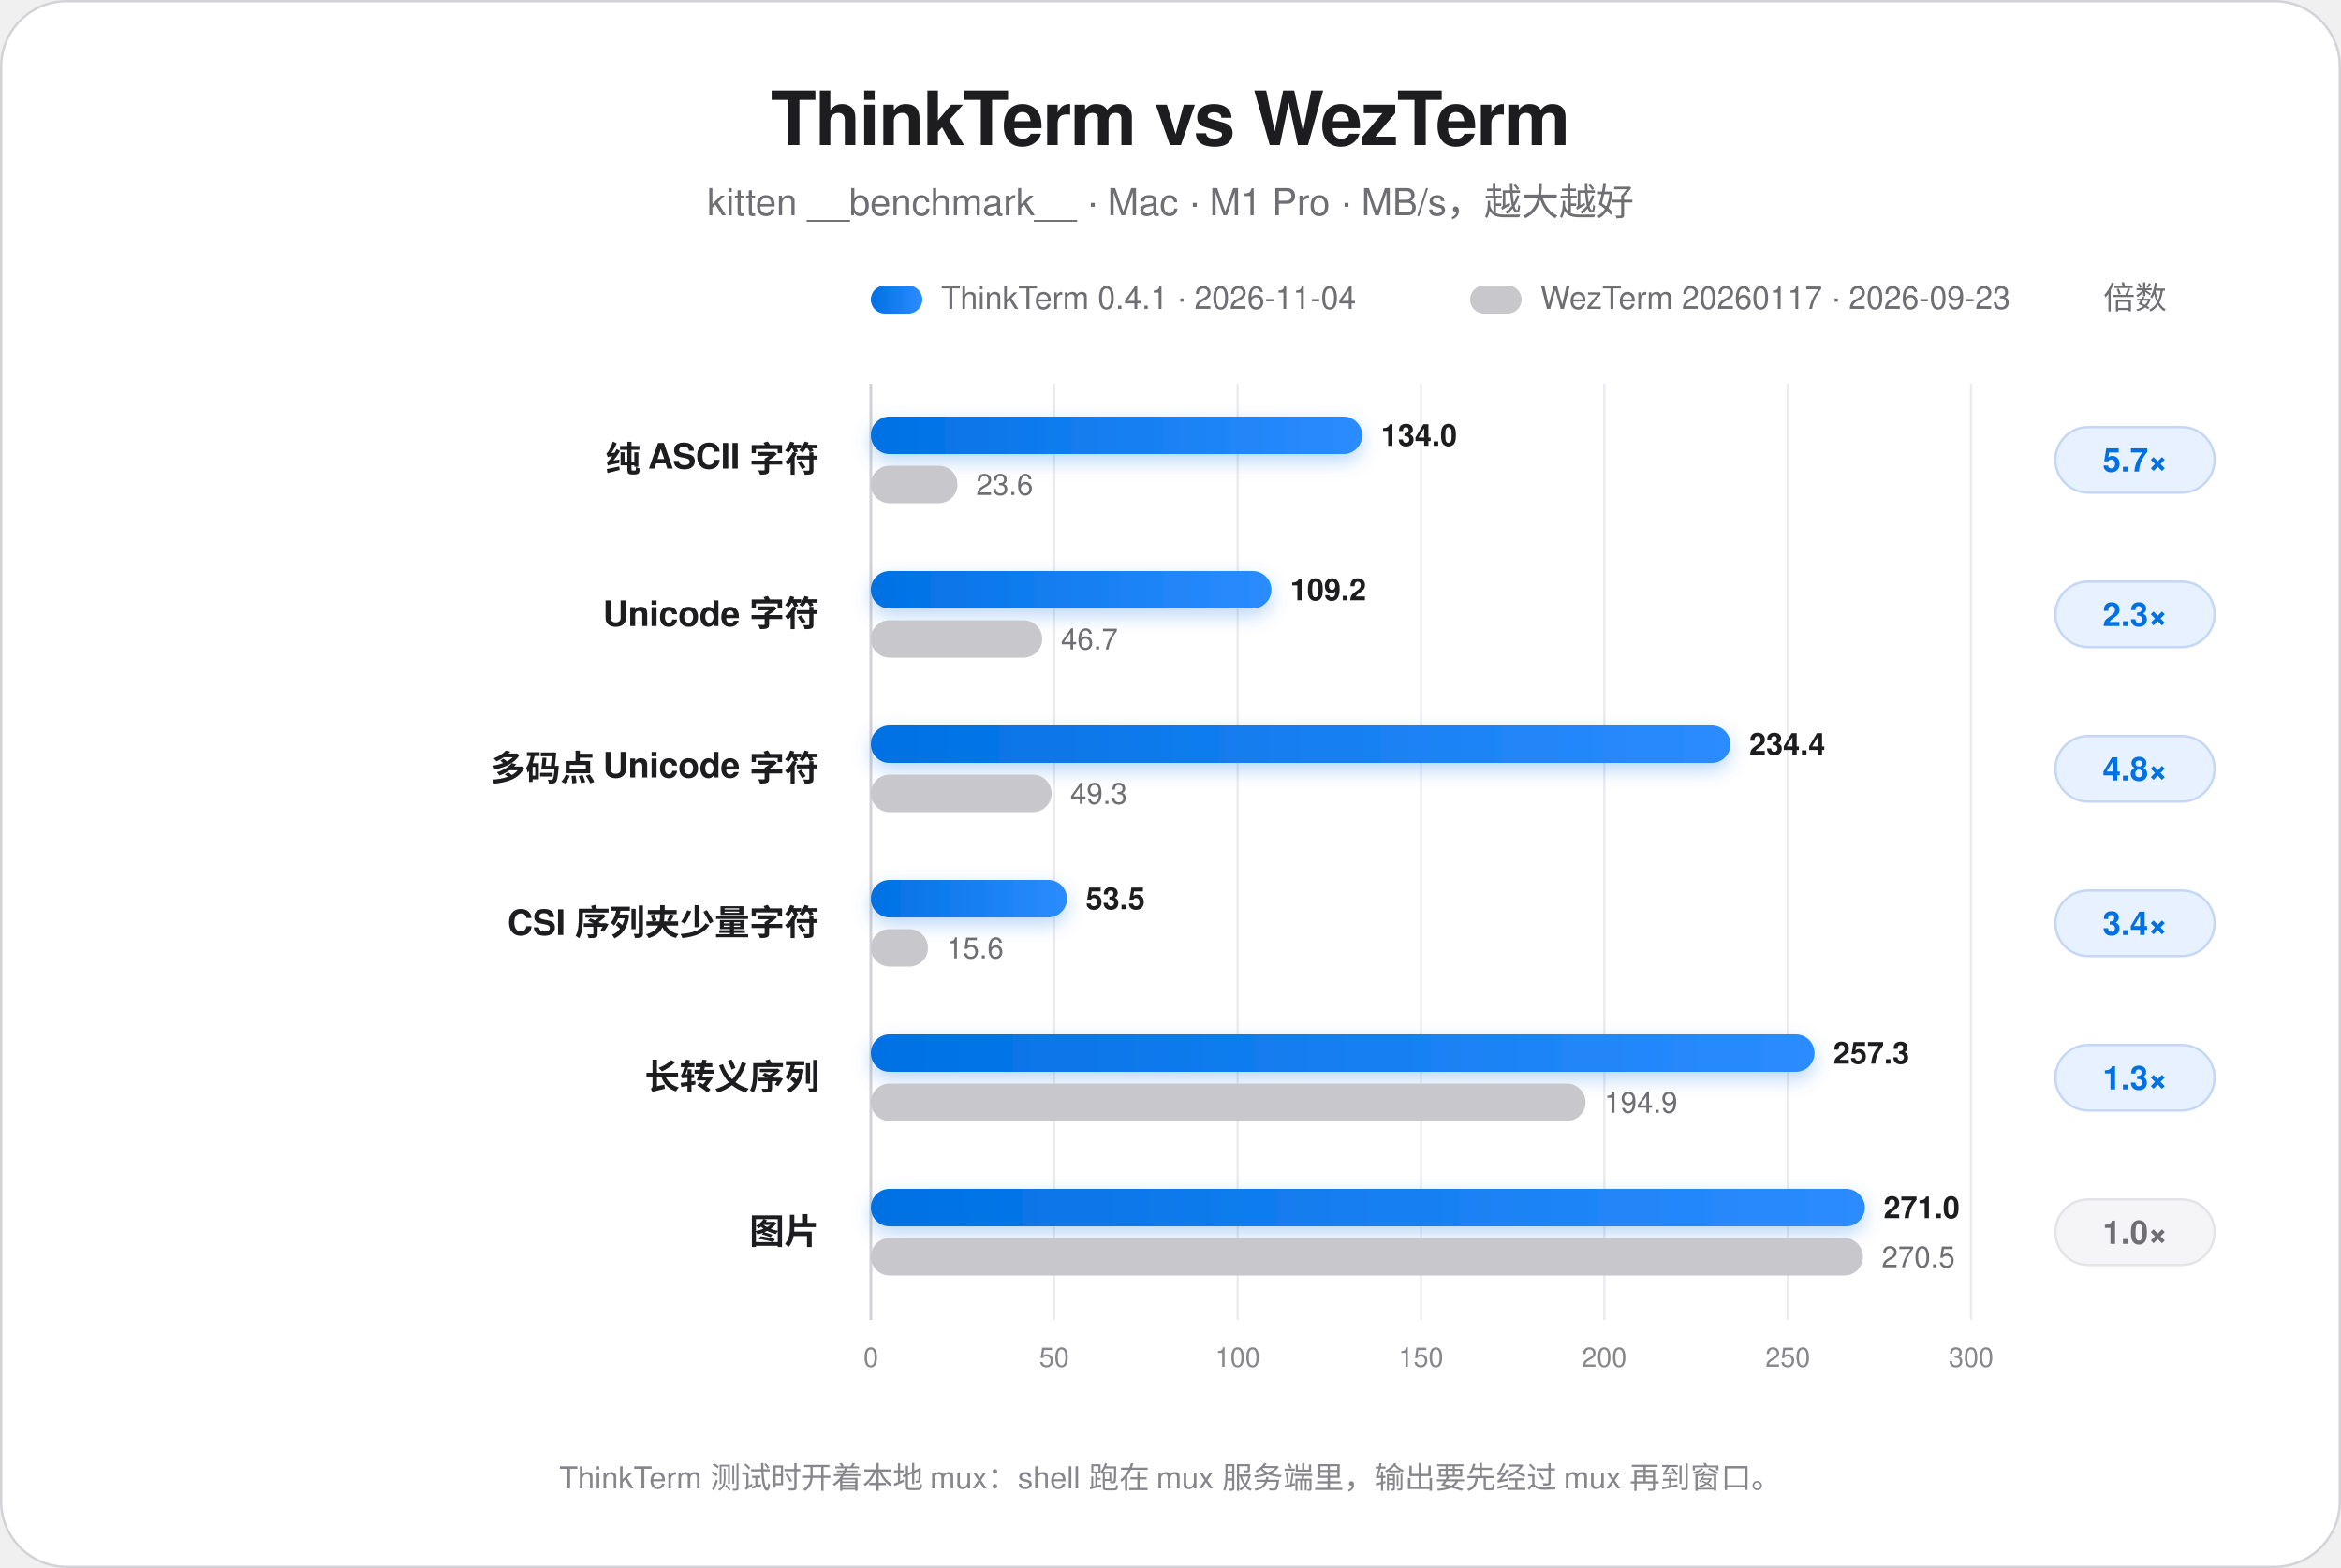
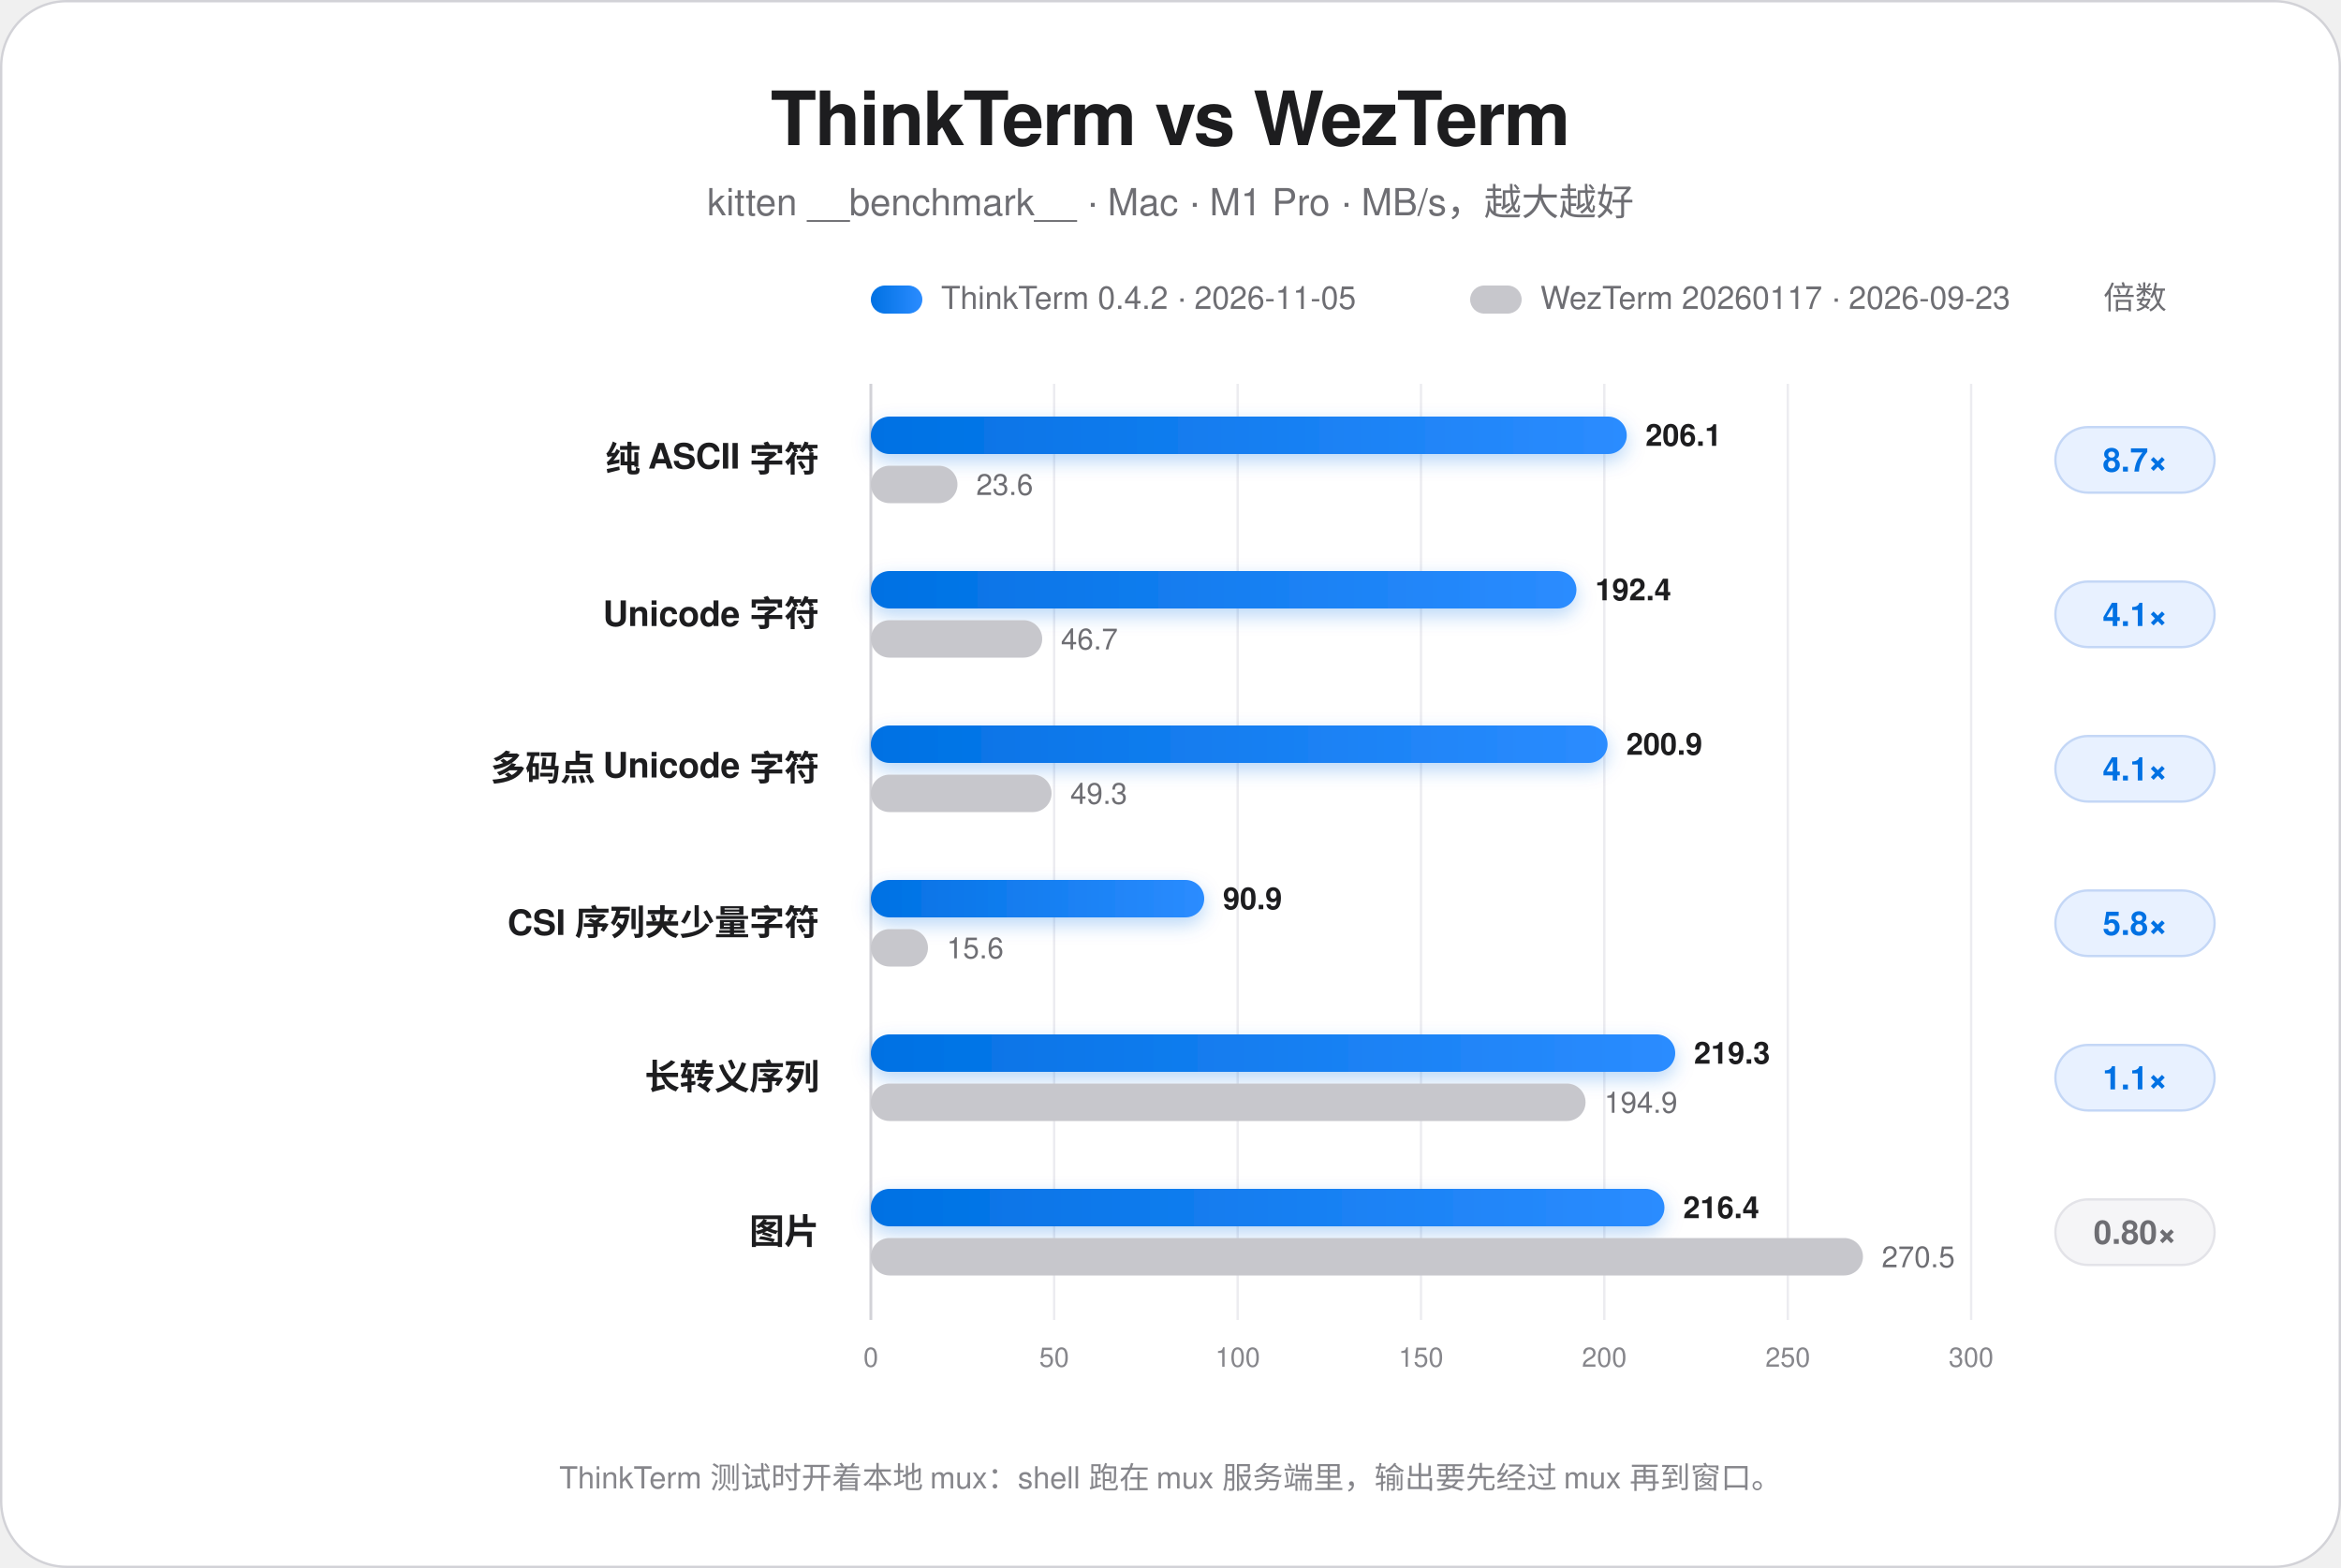
<svg xmlns="http://www.w3.org/2000/svg" viewBox="0 0 1000 670" width="1000" height="670" role="img" aria-labelledby="t d">
  <defs>
    <linearGradient id="ours" x1="0" y1="0" x2="1" y2="0">
      <stop offset="0" stop-color="#0071e3" />
      <stop offset="1" stop-color="#2b8cff" />
    </linearGradient>
    <filter id="glow" x="-10%" y="-80%" width="120%" height="300%">
      <feDropShadow dx="0" dy="3" stdDeviation="4" flood-color="#0071e3" flood-opacity="0.28" />
    </filter>
  </defs>
  <style>
text { font-family: -apple-system, BlinkMacSystemFont, 'SF Pro Display', 'SF Pro Text', 'Segoe UI', 'Helvetica Neue', Helvetica, Arial, 'PingFang SC', 'Hiragino Sans GB', 'Microsoft YaHei', 'Noto Sans CJK SC', sans-serif; fill: #1d1d1f; }
.headline { font-size: 32px; font-weight: 700; letter-spacing: -0.6px; }
.subhead { font-size: 16px; fill: #6e6e73; }
.label { font-size: 15px; font-weight: 600; letter-spacing: -0.1px; }
.legend { font-size: 13.5px; font-weight: 500; fill: #6e6e73; }
.val-ours { font-size: 13px; font-weight: 700; }
.val-theirs { font-size: 12.5px; font-weight: 500; fill: #6e6e73; }
.tick { font-size: 11.5px; fill: #86868b; }
.caption { font-size: 13px; font-weight: 500; fill: #86868b; }
.grid { stroke: #ececf0; stroke-width: 1; }
.axis { stroke: #d2d2d7; stroke-width: 1.2; }
.ours { fill: url(#ours); }
.ours-bar { fill: url(#ours); filter: url(#glow); }
.theirs { fill: #c7c7cc; }
.win { fill: #e8f1ff; stroke: #c4d7f6; }
.win-t { font-size: 14px; font-weight: 700; fill: #0071e3; }
.even { fill: #f5f5f7; stroke: #e3e3e8; }
.even-t { font-size: 14px; font-weight: 700; fill: #6e6e73; }
</style>
  <rect x="0.5" y="0.5" width="999" height="669" rx="28" fill="#ffffff" stroke="#d2d2d7" />
  <text x="500" y="62" class="headline" text-anchor="middle">ThinkTerm vs WezTerm</text>
  <text x="500" y="92" class="subhead" text-anchor="middle">kitten __benchmark__ · Mac · M1 Pro · MB/s，越大越好</text>
  <rect x="372" y="122" width="22" height="12" rx="6" class="ours" />
-   <text x="402" y="132" class="legend">ThinkTerm 0.4.1 · 2026-11-04</text>
+   <text x="402" y="132" class="legend">ThinkTerm 0.4.2 · 2026-11-05</text>
  <rect x="628" y="122" width="22" height="12" rx="6" class="theirs" />
  <text x="658" y="132" class="legend">WezTerm 20260117 · 2026-09-23</text>
  <text x="912" y="132" class="legend" text-anchor="middle">倍数</text>
  <line x1="450.3" y1="164" x2="450.3" y2="564" class="grid" />
  <text x="450.3" y="584" class="tick" text-anchor="middle">50</text>
  <line x1="528.7" y1="164" x2="528.7" y2="564" class="grid" />
  <text x="528.7" y="584" class="tick" text-anchor="middle">100</text>
  <line x1="607.0" y1="164" x2="607.0" y2="564" class="grid" />
  <text x="607.0" y="584" class="tick" text-anchor="middle">150</text>
  <line x1="685.3" y1="164" x2="685.3" y2="564" class="grid" />
  <text x="685.3" y="584" class="tick" text-anchor="middle">200</text>
  <line x1="763.7" y1="164" x2="763.7" y2="564" class="grid" />
  <text x="763.7" y="584" class="tick" text-anchor="middle">250</text>
  <line x1="842.0" y1="164" x2="842.0" y2="564" class="grid" />
  <text x="842.0" y="584" class="tick" text-anchor="middle">300</text>
  <line x1="372" y1="164" x2="372" y2="564" class="axis" />
  <text x="372" y="584" class="tick" text-anchor="middle">0</text>
  <text x="350" y="201.5" class="label" text-anchor="end">纯 ASCII 字符</text>
-   <rect x="372" y="178" width="209.9" height="16" rx="8.0" class="ours-bar" />
-   <text x="589.9" y="190.5" class="val-ours">134.0</text>
+   <rect x="372" y="178" width="322.9" height="16" rx="8.0" class="ours-bar" />
+   <text x="702.9" y="190.5" class="val-ours">206.1</text>
  <rect x="372" y="199" width="37.0" height="16" rx="8.0" class="theirs" />
  <text x="417.0" y="211.5" class="val-theirs">23.6</text>
  <rect x="878" y="182.5" width="68" height="28" rx="14" class="win" />
-   <text x="912" y="201.5" class="win-t" text-anchor="middle">5.7×</text>
+   <text x="912" y="201.5" class="win-t" text-anchor="middle">8.7×</text>
  <text x="350" y="267.5" class="label" text-anchor="end">Unicode 字符</text>
-   <rect x="372" y="244" width="171.1" height="16" rx="8.0" class="ours-bar" />
-   <text x="551.1" y="256.5" class="val-ours">109.2</text>
+   <rect x="372" y="244" width="301.4" height="16" rx="8.0" class="ours-bar" />
+   <text x="681.4" y="256.5" class="val-ours">192.4</text>
  <rect x="372" y="265" width="73.2" height="16" rx="8.0" class="theirs" />
  <text x="453.2" y="277.5" class="val-theirs">46.7</text>
  <rect x="878" y="248.5" width="68" height="28" rx="14" class="win" />
-   <text x="912" y="267.5" class="win-t" text-anchor="middle">2.3×</text>
+   <text x="912" y="267.5" class="win-t" text-anchor="middle">4.1×</text>
  <text x="350" y="333.5" class="label" text-anchor="end">多码点 Unicode 字符</text>
-   <rect x="372" y="310" width="367.2" height="16" rx="8.0" class="ours-bar" />
-   <text x="747.2" y="322.5" class="val-ours">234.4</text>
+   <rect x="372" y="310" width="314.7" height="16" rx="8.0" class="ours-bar" />
+   <text x="694.7" y="322.5" class="val-ours">200.9</text>
  <rect x="372" y="331" width="77.2" height="16" rx="8.0" class="theirs" />
  <text x="457.2" y="343.5" class="val-theirs">49.3</text>
  <rect x="878" y="314.5" width="68" height="28" rx="14" class="win" />
-   <text x="912" y="333.5" class="win-t" text-anchor="middle">4.8×</text>
+   <text x="912" y="333.5" class="win-t" text-anchor="middle">4.1×</text>
  <text x="350" y="399.5" class="label" text-anchor="end">CSI 序列夹少量字符</text>
-   <rect x="372" y="376" width="83.8" height="16" rx="8.0" class="ours-bar" />
-   <text x="463.8" y="388.5" class="val-ours">53.5</text>
+   <rect x="372" y="376" width="142.4" height="16" rx="8.0" class="ours-bar" />
+   <text x="522.4" y="388.5" class="val-ours">90.9</text>
  <rect x="372" y="397" width="24.4" height="16" rx="8.0" class="theirs" />
  <text x="404.4" y="409.5" class="val-theirs">15.6</text>
  <rect x="878" y="380.5" width="68" height="28" rx="14" class="win" />
-   <text x="912" y="399.5" class="win-t" text-anchor="middle">3.4×</text>
+   <text x="912" y="399.5" class="win-t" text-anchor="middle">5.8×</text>
  <text x="350" y="465.5" class="label" text-anchor="end">长转义序列</text>
-   <rect x="372" y="442" width="403.1" height="16" rx="8.0" class="ours-bar" />
-   <text x="783.1" y="454.5" class="val-ours">257.3</text>
+   <rect x="372" y="442" width="343.6" height="16" rx="8.0" class="ours-bar" />
+   <text x="723.6" y="454.5" class="val-ours">219.3</text>
  <rect x="372" y="463" width="305.3" height="16" rx="8.0" class="theirs" />
  <text x="685.3" y="475.5" class="val-theirs">194.9</text>
  <rect x="878" y="446.5" width="68" height="28" rx="14" class="win" />
-   <text x="912" y="465.5" class="win-t" text-anchor="middle">1.3×</text>
+   <text x="912" y="465.5" class="win-t" text-anchor="middle">1.1×</text>
  <text x="350" y="531.5" class="label" text-anchor="end">图片</text>
-   <rect x="372" y="508" width="424.6" height="16" rx="8.0" class="ours-bar" />
-   <text x="804.6" y="520.5" class="val-ours">271.0</text>
+   <rect x="372" y="508" width="339.0" height="16" rx="8.0" class="ours-bar" />
+   <text x="719.0" y="520.5" class="val-ours">216.4</text>
  <rect x="372" y="529" width="423.8" height="16" rx="8.0" class="theirs" />
  <text x="803.8" y="541.5" class="val-theirs">270.5</text>
  <rect x="878" y="512.5" width="68" height="28" rx="14" class="even" />
-   <text x="912" y="531.5" class="even-t" text-anchor="middle">1.0×</text>
+   <text x="912" y="531.5" class="even-t" text-anchor="middle">0.80×</text>
  <text x="500" y="636" class="caption" text-anchor="middle">ThinkTerm 测试时开着本地 mux：shell 跑在 mux 服务端里，输出要先经过 mux 再到窗口。</text>
</svg>
